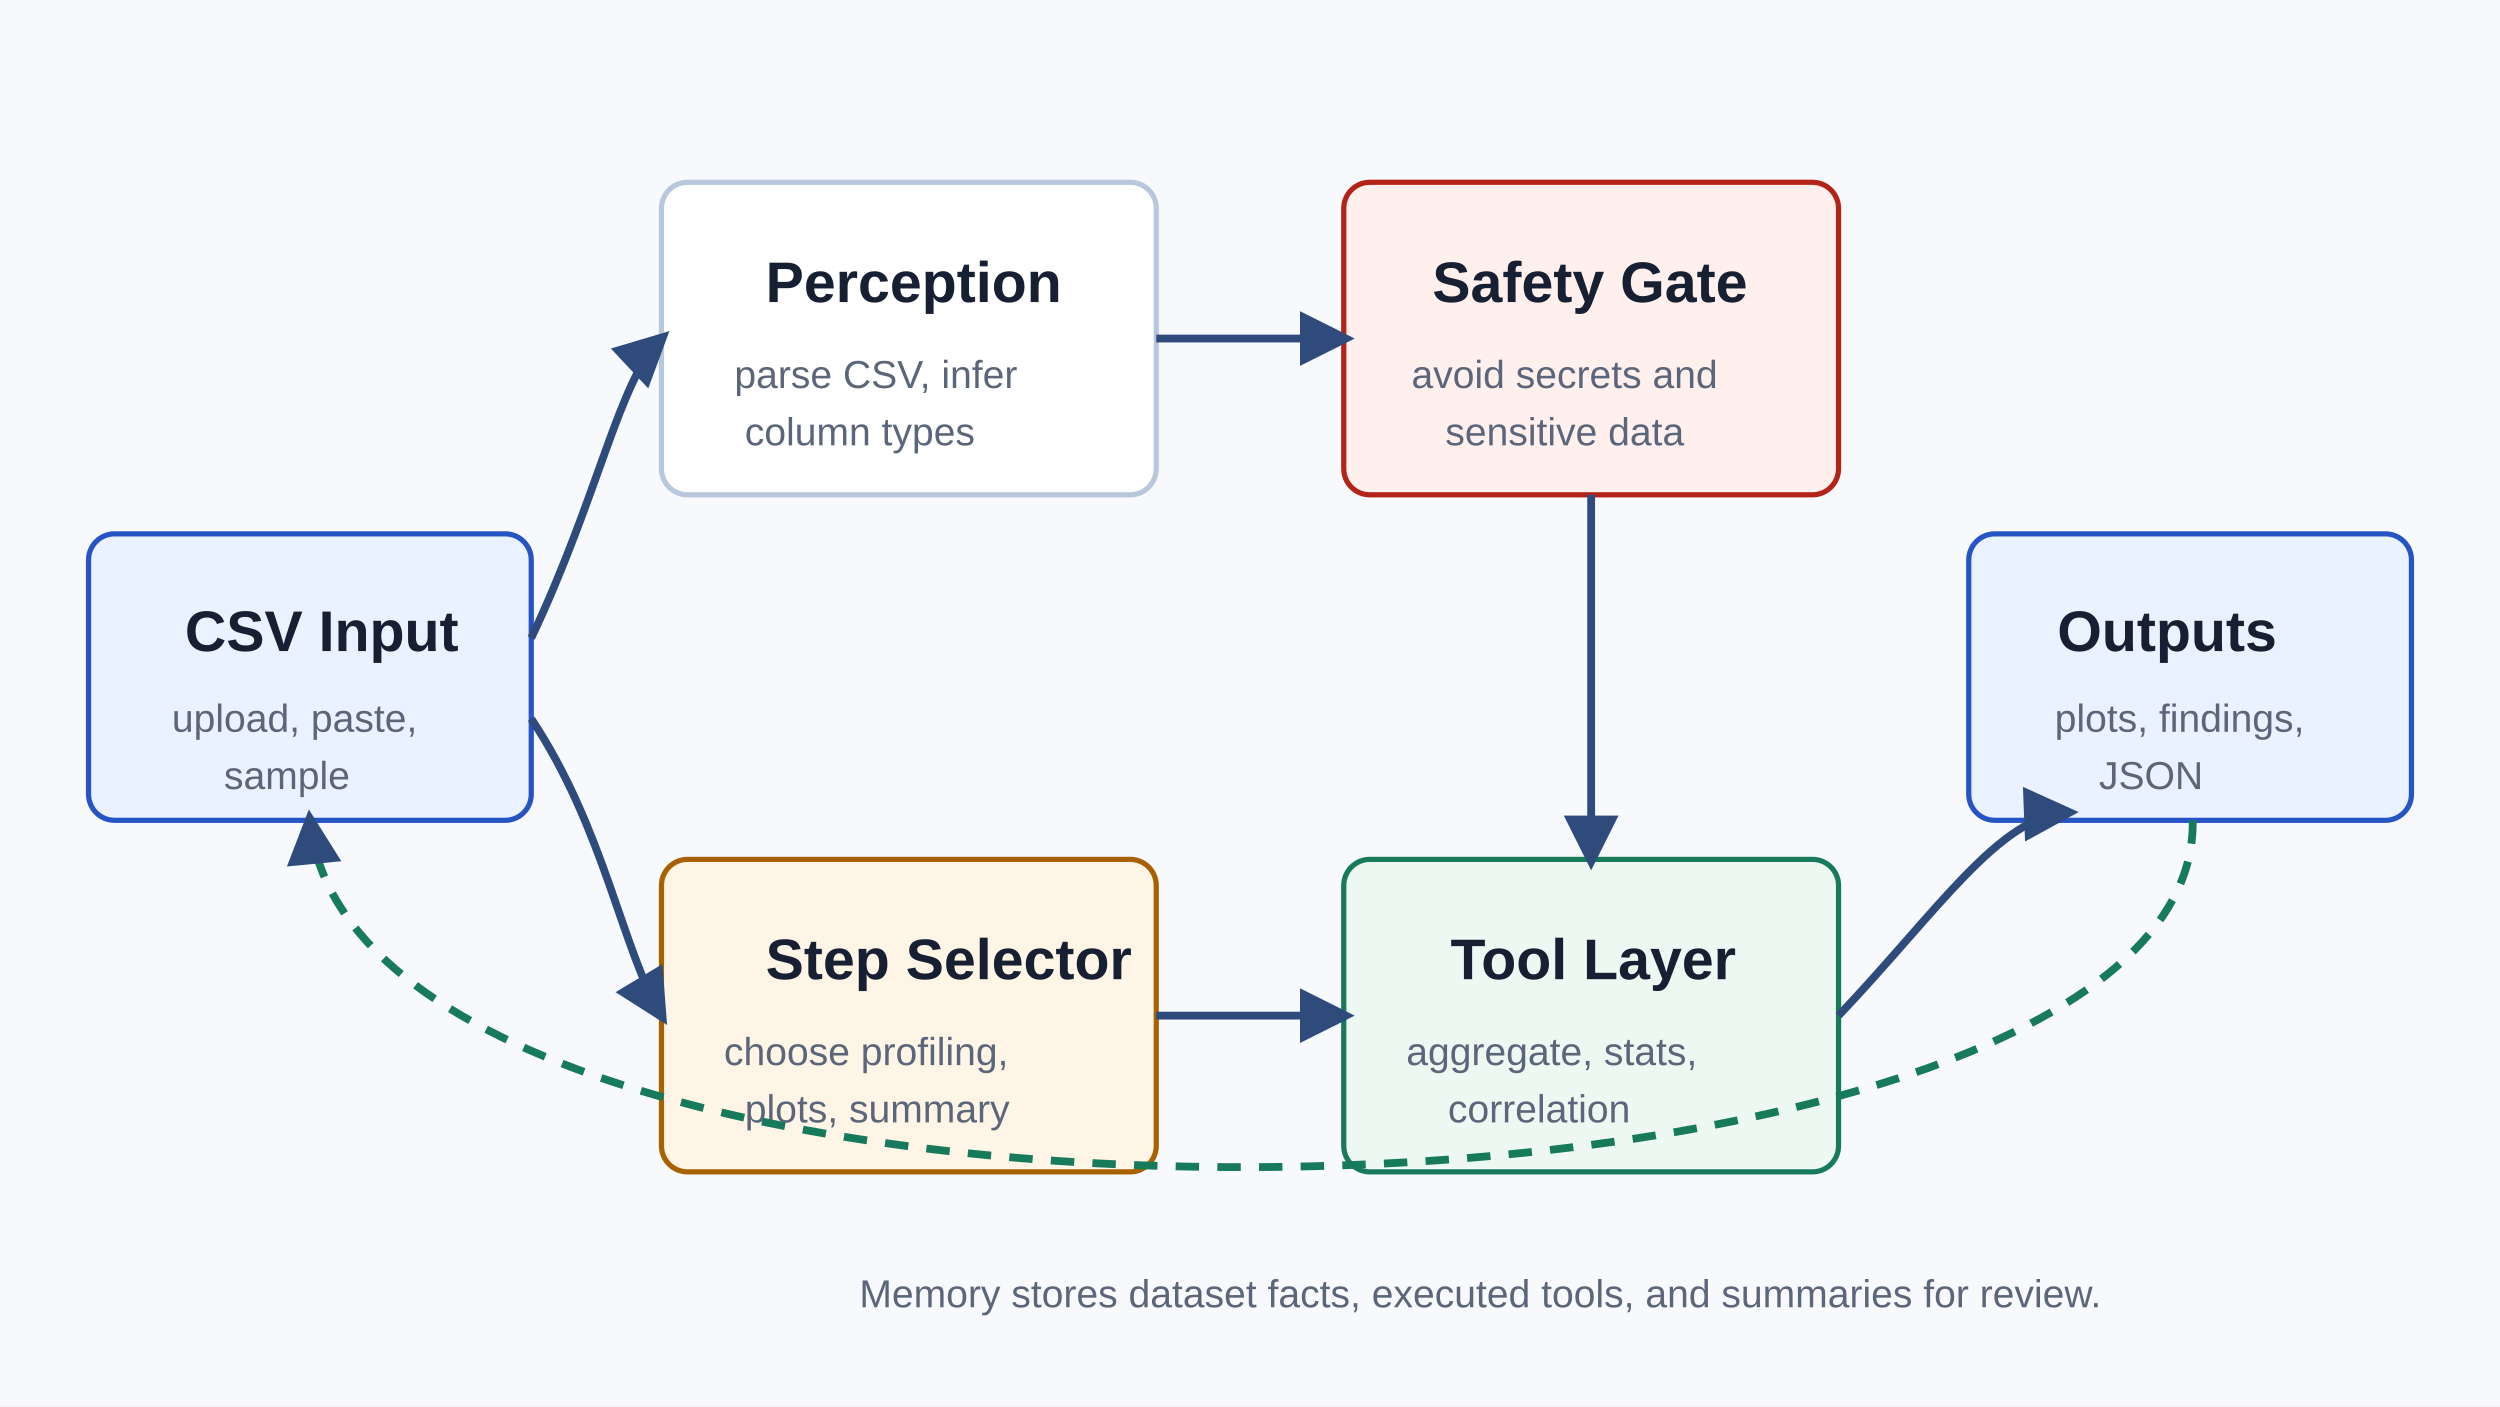
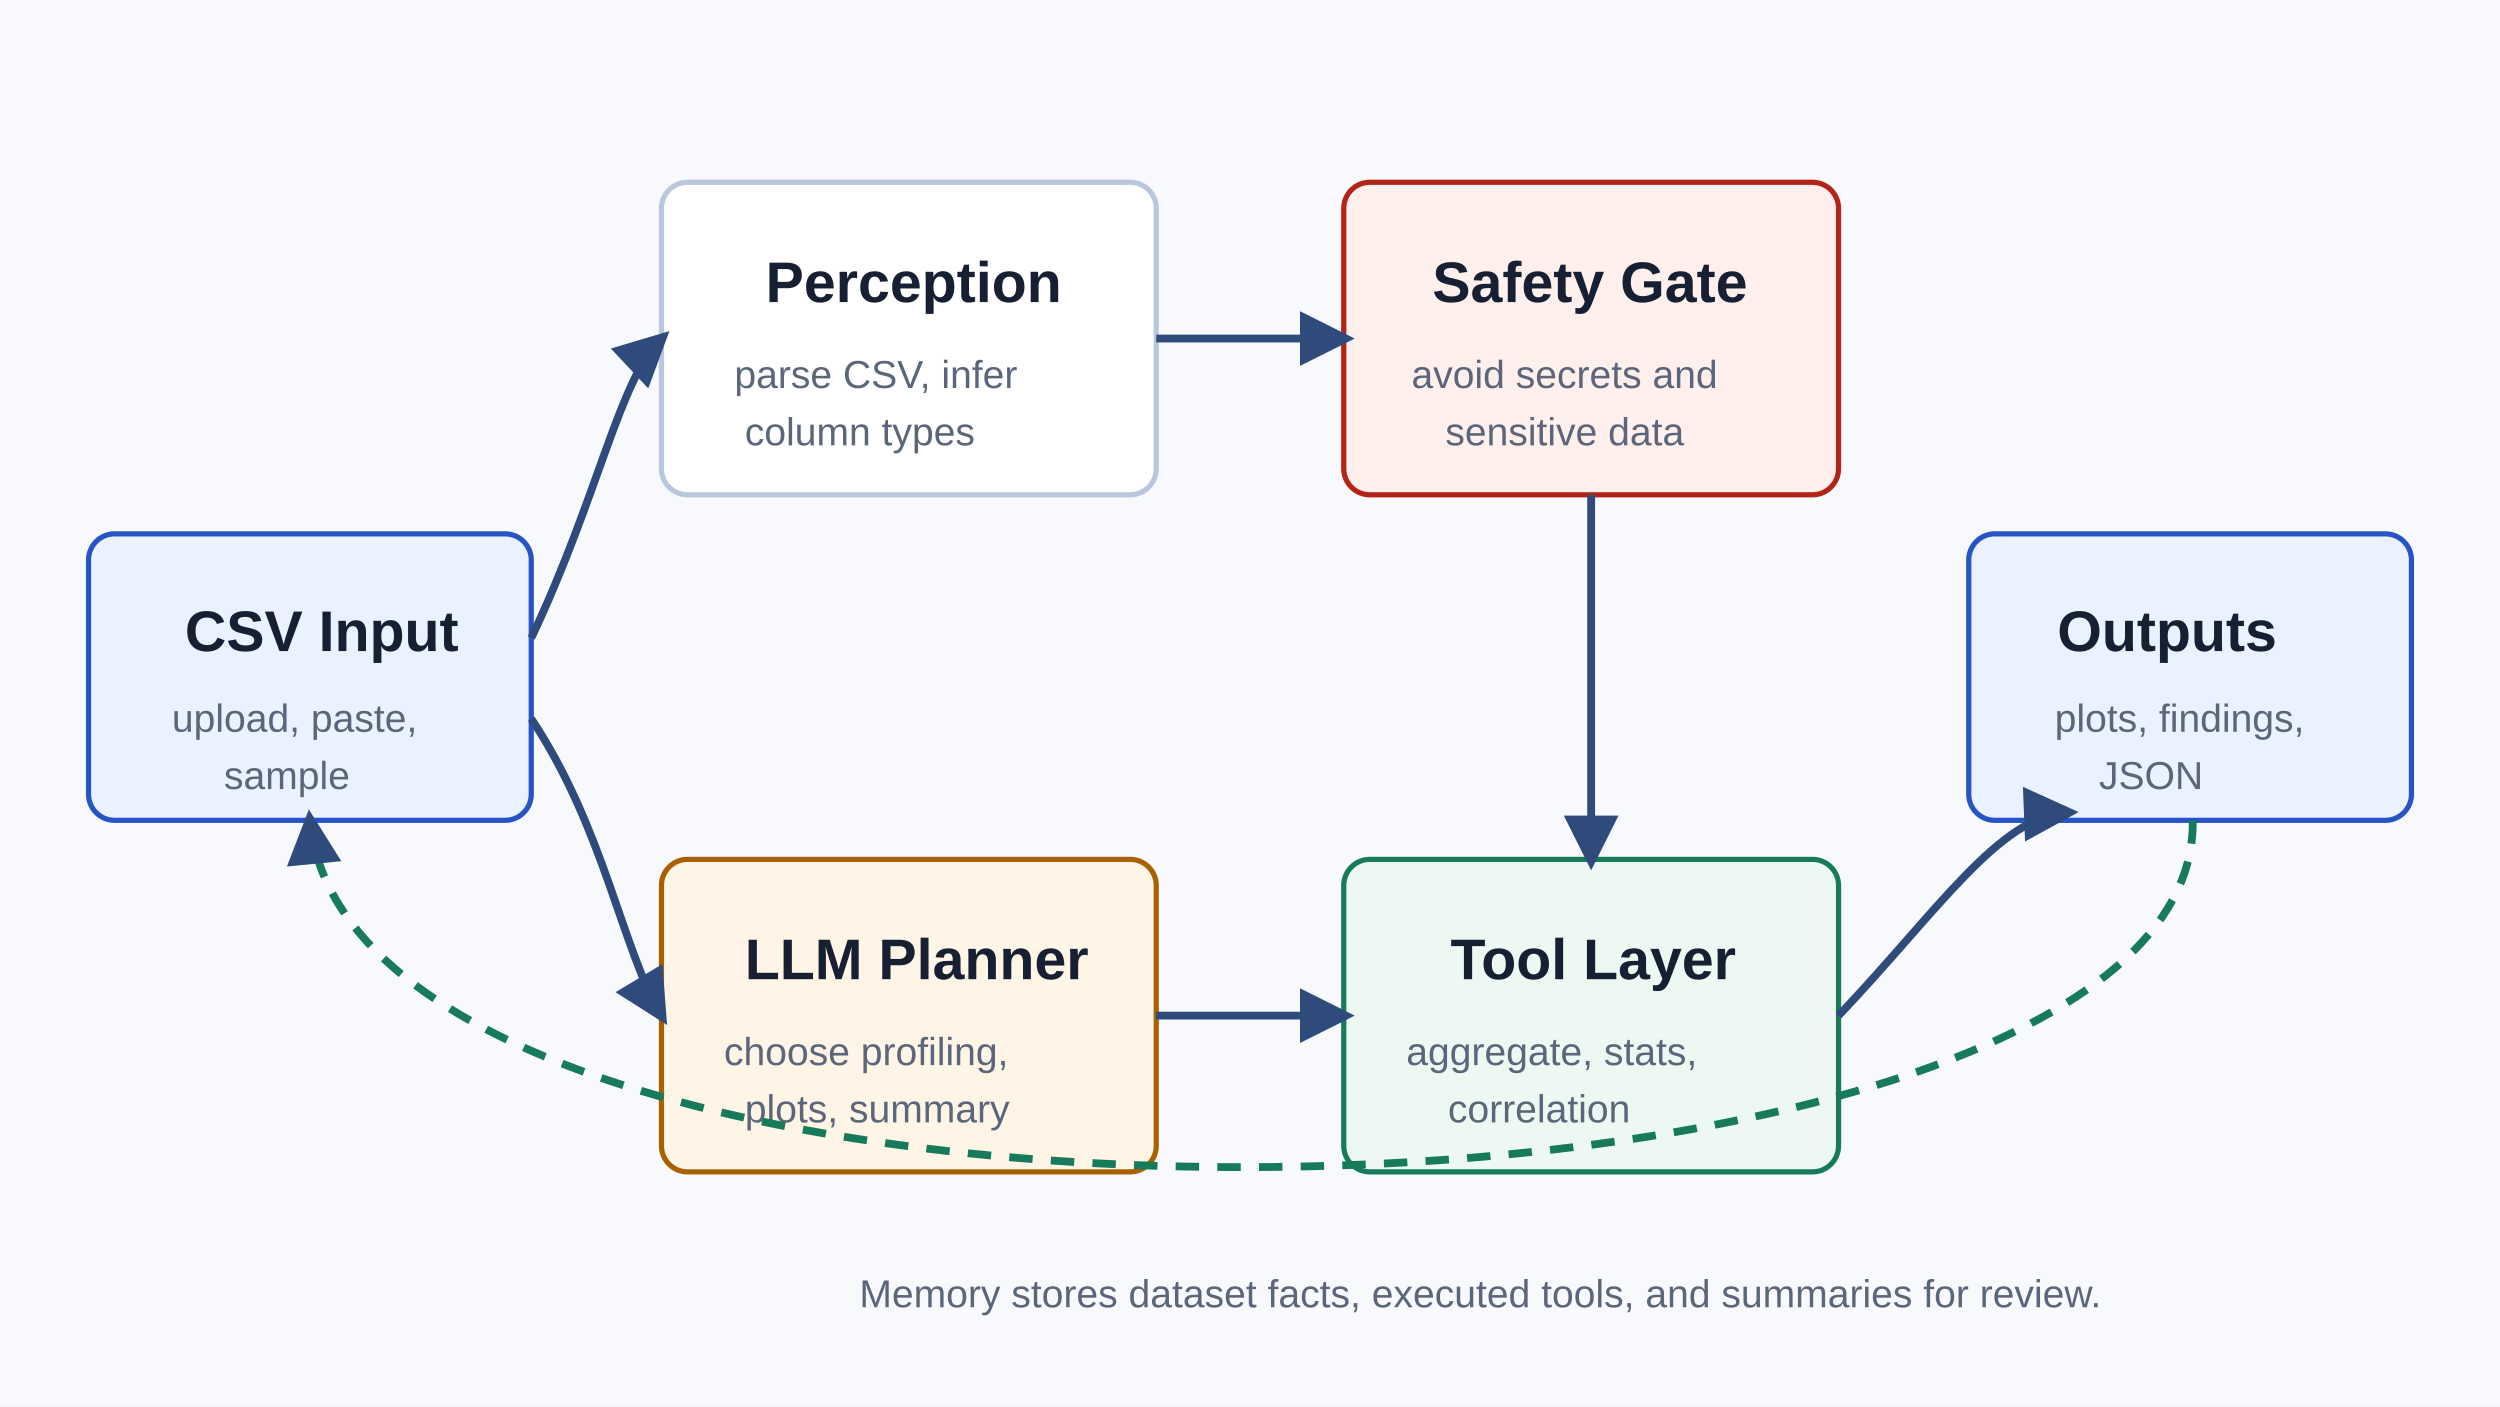
<svg xmlns="http://www.w3.org/2000/svg" width="960" height="540" viewBox="0 0 960 540" role="img" aria-labelledby="title desc">
  <defs>
    <marker id="arrow" viewBox="0 0 10 10" refX="8" refY="5" markerWidth="7" markerHeight="7" orient="auto-start-reverse">
      <path d="M 0 0 L 10 5 L 0 10 z" fill="#2f4b7c" />
    </marker>
    <style>
      .bg { fill: #f7f9fd; }
      .box { fill: #ffffff; stroke: #b9c7dc; stroke-width: 2; rx: 10; }
      .blue { fill: #eaf1ff; stroke: #2754c5; }
      .green { fill: #edf8f3; stroke: #177a5b; }
      .amber { fill: #fff5e6; stroke: #a76100; }
      .red { fill: #fff0ee; stroke: #b42318; }
      .text { fill: #172033; font-family: Arial, sans-serif; font-size: 22px; font-weight: 700; }
      .sub { fill: #5c667a; font-family: Arial, sans-serif; font-size: 15px; }
      .line { stroke: #2f4b7c; stroke-width: 3; fill: none; marker-end: url(#arrow); }
      .loop { stroke: #177a5b; stroke-width: 3; fill: none; stroke-dasharray: 9 7; marker-end: url(#arrow); }
    </style>
  </defs>
  <rect class="bg" width="960" height="540" />
  <rect class="box blue" x="34" y="205" width="170" height="110" />
  <text class="text" x="71" y="250">CSV Input</text>
  <text class="sub" x="66" y="281">upload, paste,</text>
  <text class="sub" x="86" y="303">sample</text>
  <rect class="box" x="254" y="70" width="190" height="120" />
  <text class="text" x="294" y="116">Perception</text>
  <text class="sub" x="282" y="149">parse CSV, infer</text>
  <text class="sub" x="286" y="171">column types</text>
  <rect class="box red" x="516" y="70" width="190" height="120" />
  <text class="text" x="550" y="116">Safety Gate</text>
  <text class="sub" x="542" y="149">avoid secrets and</text>
  <text class="sub" x="555" y="171">sensitive data</text>
  <rect class="box amber" x="254" y="330" width="190" height="120" />
-   <text class="text" x="294" y="376">Step Selector</text>
+   <text class="text" x="286" y="376">LLM Planner</text>
  <text class="sub" x="278" y="409">choose profiling,</text>
  <text class="sub" x="286" y="431">plots, summary</text>
  <rect class="box green" x="516" y="330" width="190" height="120" />
  <text class="text" x="557" y="376">Tool Layer</text>
  <text class="sub" x="540" y="409">aggregate, stats,</text>
  <text class="sub" x="556" y="431">correlation</text>
  <rect class="box blue" x="756" y="205" width="170" height="110" />
  <text class="text" x="790" y="250">Outputs</text>
  <text class="sub" x="789" y="281">plots, findings,</text>
  <text class="sub" x="806" y="303">JSON</text>
  <path class="line" d="M204 245 C230 190 238 145 254 130" />
  <path class="line" d="M444 130 L516 130" />
  <path class="line" d="M611 190 L611 330" />
  <path class="line" d="M444 390 L516 390" />
  <path class="line" d="M706 390 C744 350 768 313 794 312" />
  <path class="line" d="M204 276 C232 318 239 365 254 390" />
  <path class="loop" d="M842 315 C845 485 137 500 119 315" />
  <text class="sub" x="330" y="502">Memory stores dataset facts, executed tools, and summaries for review.</text>
</svg>
